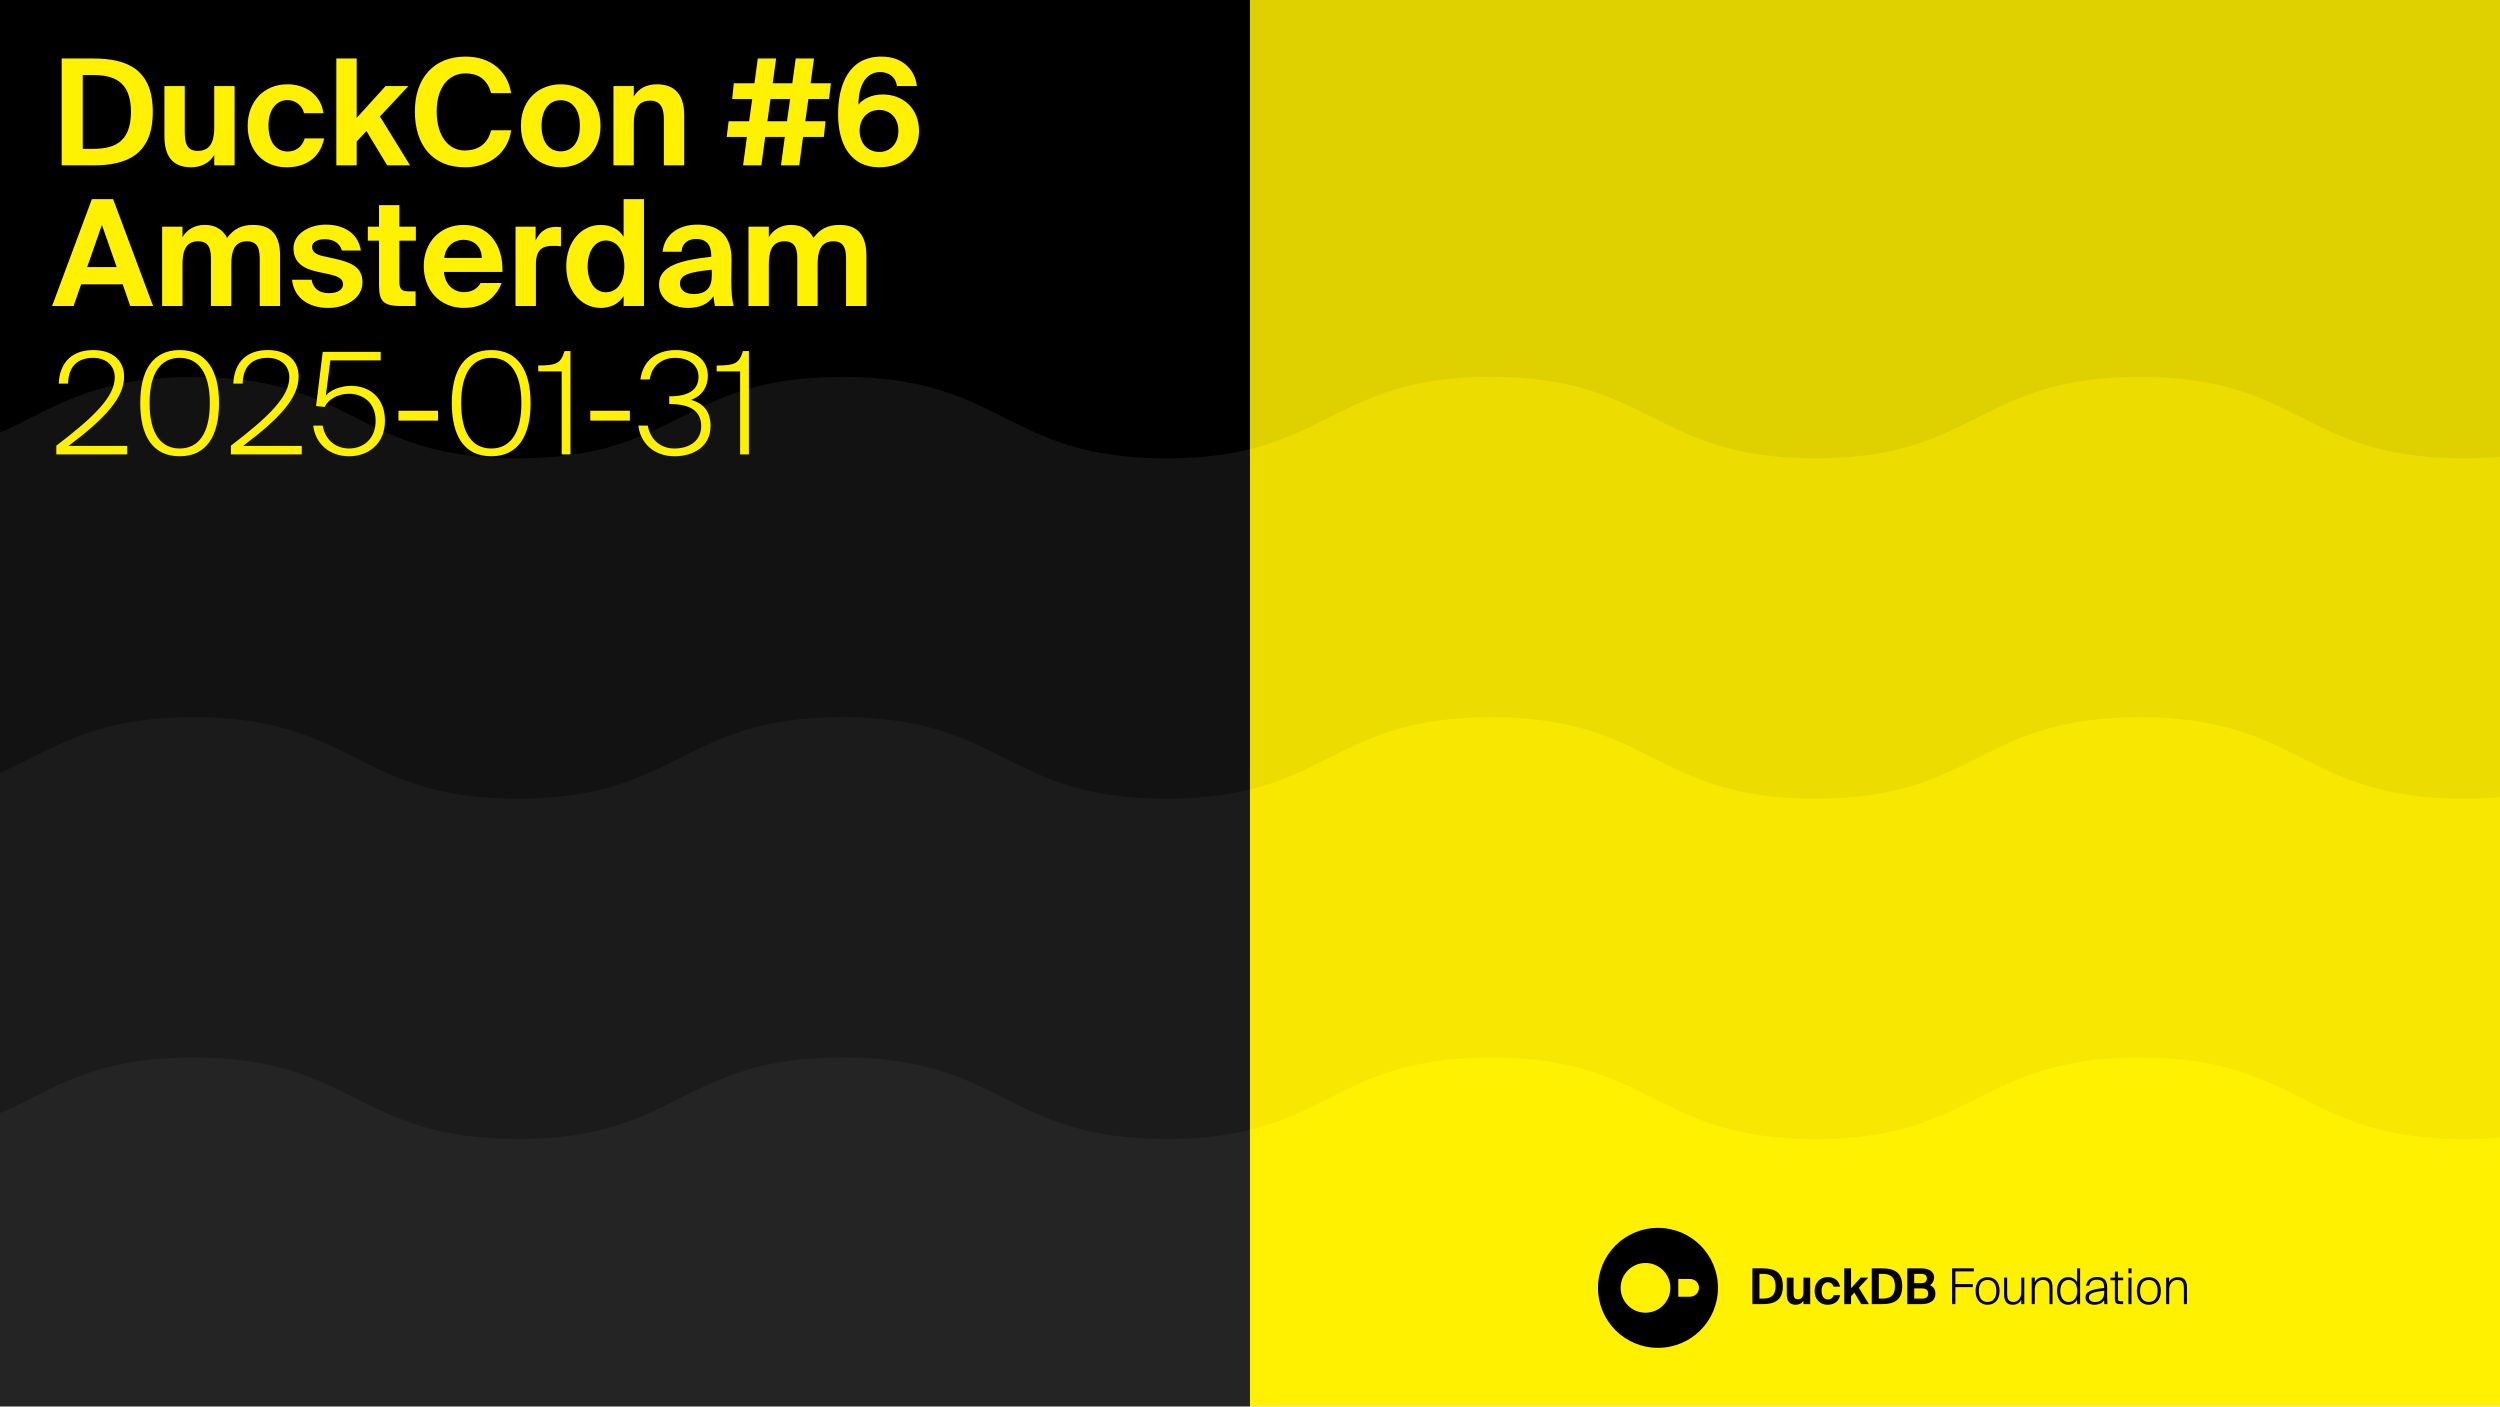
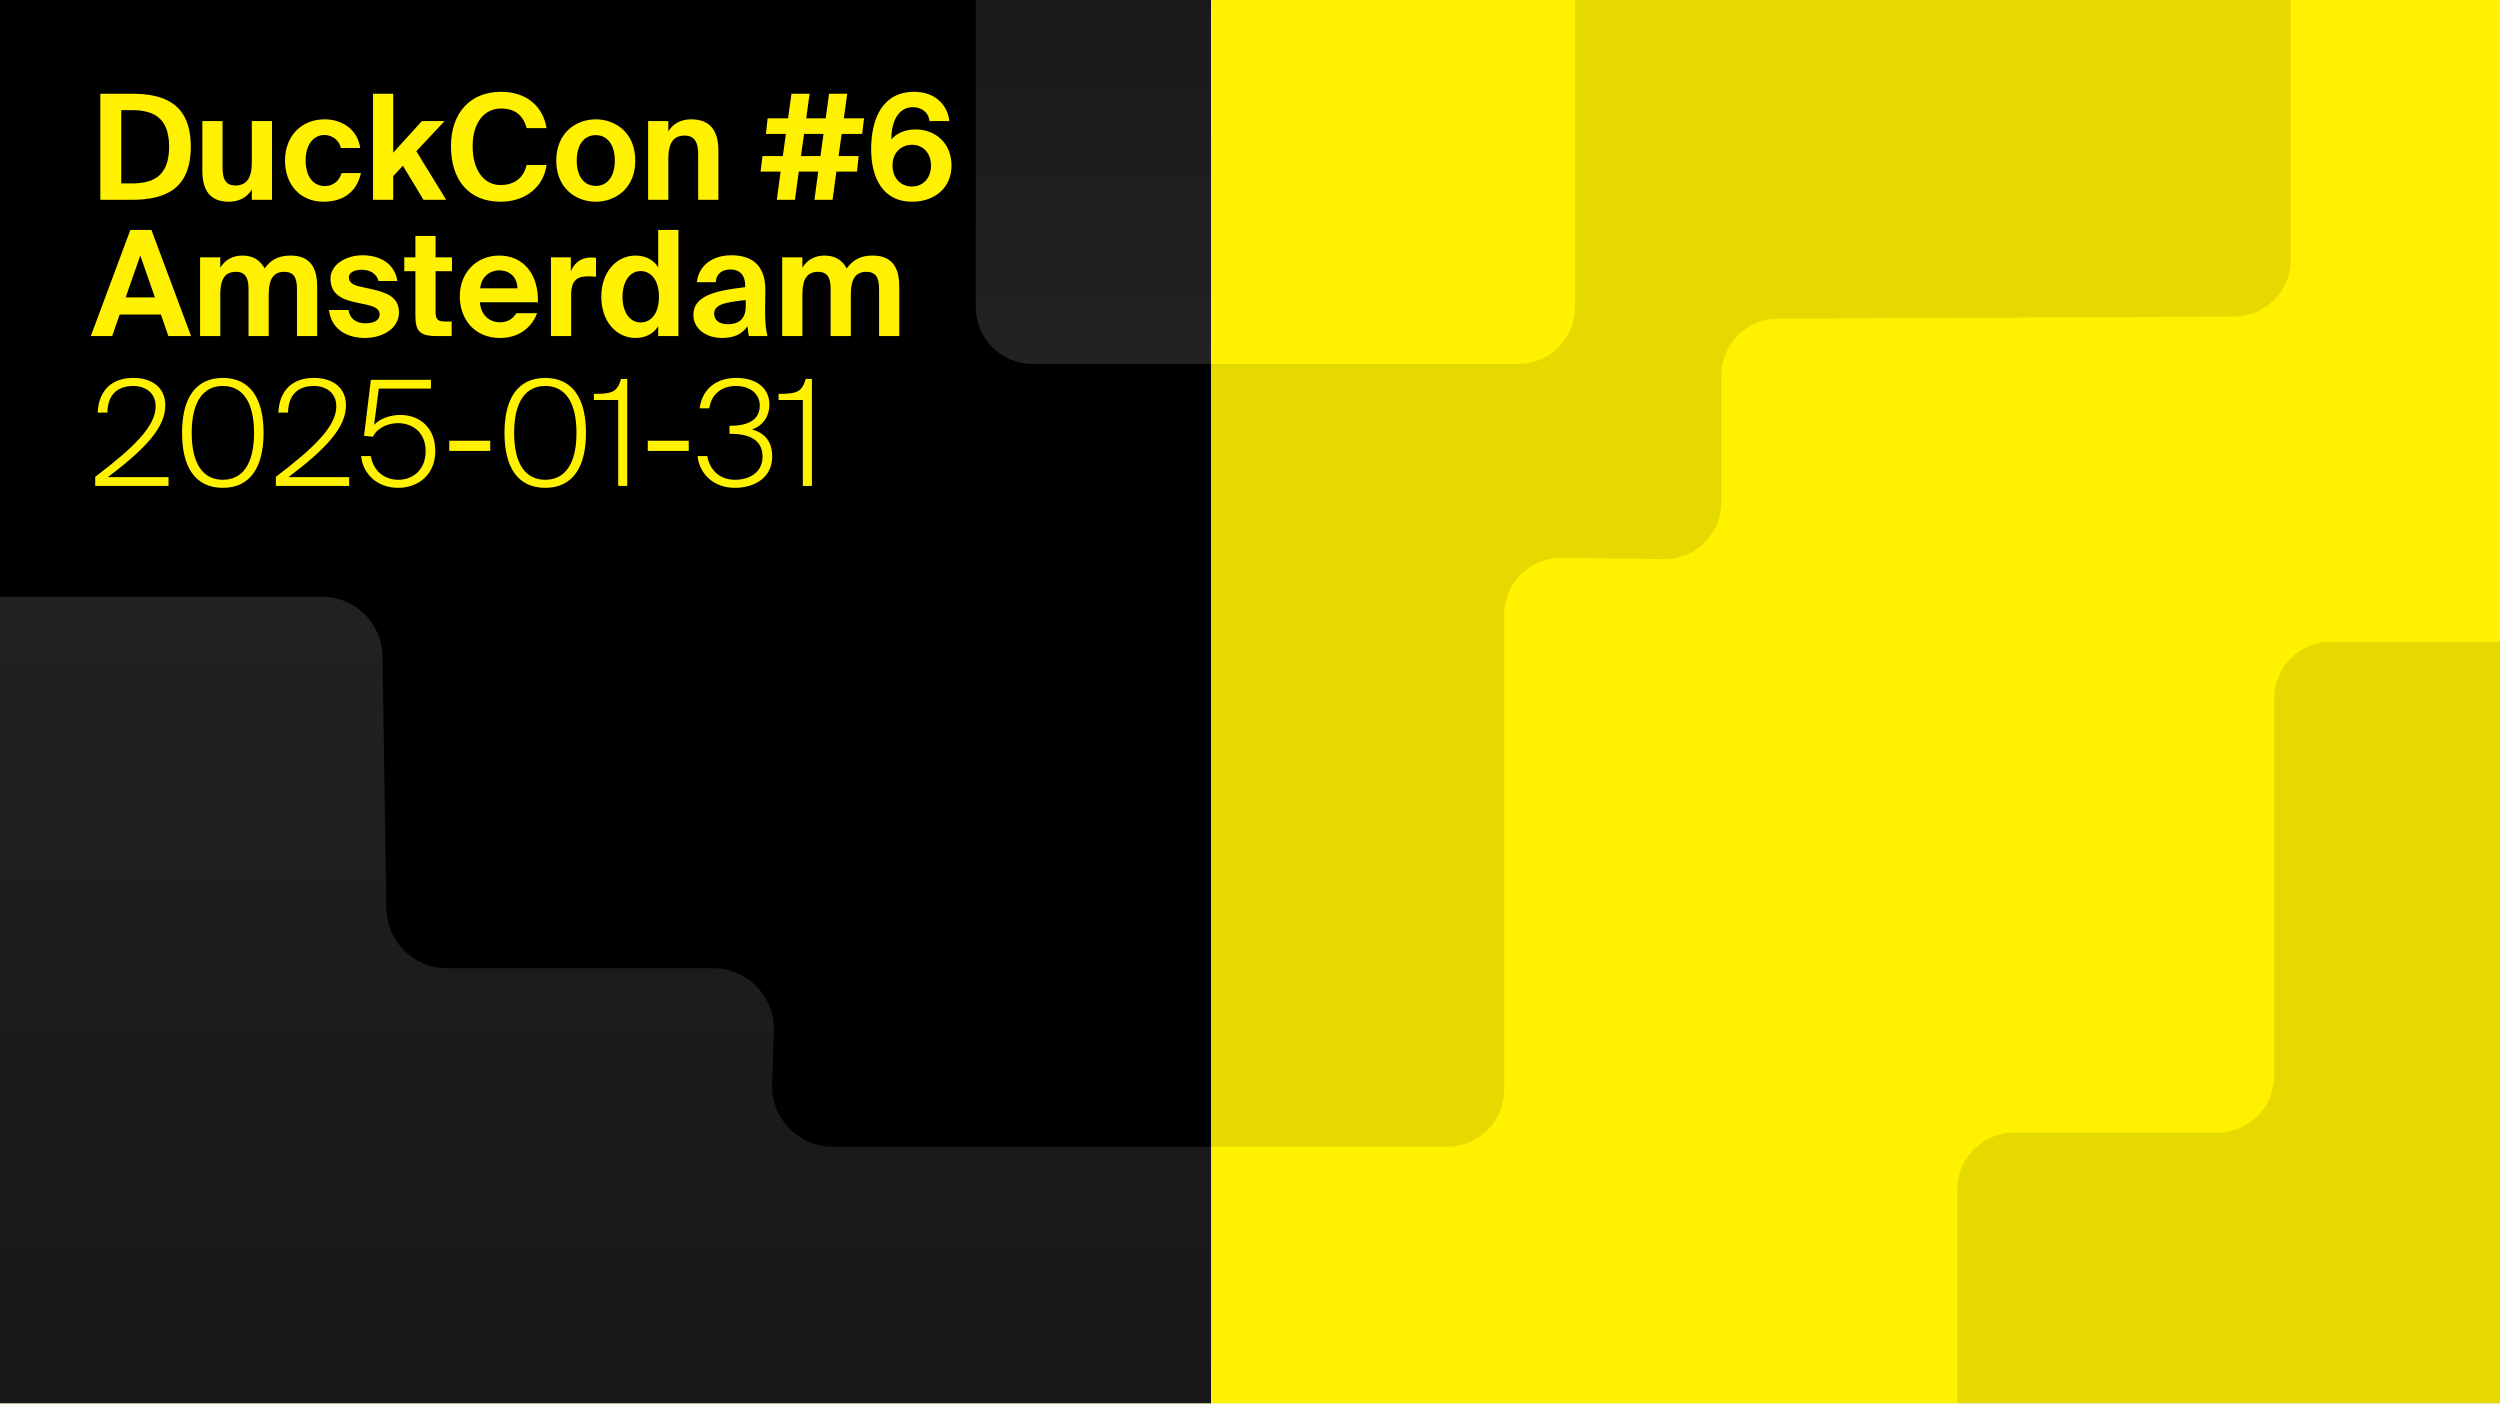
- <svg xmlns="http://www.w3.org/2000/svg" width="1920" height="1080" viewBox="0 0 1920 1080" fill="none">
-   <g clip-path="url(#clip0_3979_3)">
-     <rect width="1920" height="1080" fill="white" />
-     <g clip-path="url(#clip1_3979_3)">
-       <rect width="3240" height="1080" transform="translate(-2280)" fill="black" />
-       <path d="M-2342.64 289.44C-2218.09 289.44 -2218.09 352.031 -2093.53 352.031C-1968.98 352.031 -1968.98 289.44 -1844.39 289.44C-1719.79 289.44 -1719.83 352.031 -1595.28 352.031C-1470.73 352.031 -1470.73 289.44 -1346.17 289.44C-1221.62 289.44 -1221.62 352.031 -1097.07 352.031C-972.513 352.031 -972.513 289.44 -847.959 289.44C-723.406 289.44 -723.406 352.031 -598.852 352.031C-474.299 352.031 -474.299 289.44 -349.745 289.44C-225.192 289.44 -225.192 352.031 -100.599 352.031C23.993 352.031 23.954 289.44 148.508 289.44C273.061 289.44 273.061 352.031 397.634 352.031C522.207 352.031 522.188 289.44 646.741 289.44C771.295 289.44 771.294 352.031 895.887 352.031C1020.48 352.031 1020.46 289.44 1145.01 289.44C1269.57 289.44 1269.61 352.031 1394.16 352.031V813.24H-2342.64V289.44Z" fill="#121212" />
-       <path d="M-2342.64 550.8C-2218.09 550.8 -2218.09 613.391 -2093.53 613.391C-1968.98 613.391 -1968.98 550.8 -1844.39 550.8C-1719.79 550.8 -1719.83 613.391 -1595.28 613.391C-1470.73 613.391 -1470.73 550.8 -1346.17 550.8C-1221.62 550.8 -1221.62 613.391 -1097.07 613.391C-972.513 613.391 -972.513 550.8 -847.959 550.8C-723.406 550.8 -723.406 613.391 -598.852 613.391C-474.299 613.391 -474.299 550.8 -349.745 550.8C-225.192 550.8 -225.192 613.391 -100.599 613.391C23.993 613.391 23.954 550.8 148.508 550.8C273.061 550.8 273.061 613.391 397.634 613.391C522.207 613.391 522.188 550.8 646.741 550.8C771.295 550.8 771.294 613.391 895.887 613.391C1020.48 613.391 1020.46 550.8 1145.01 550.8C1269.57 550.8 1269.61 613.391 1394.16 613.391V1074.6H-2342.64V550.8Z" fill="#1B1B1B" />
-       <path d="M-2342.64 812.16C-2218.09 812.16 -2218.09 874.751 -2093.53 874.751C-1968.98 874.751 -1968.98 812.16 -1844.39 812.16C-1719.79 812.16 -1719.83 874.751 -1595.28 874.751C-1470.73 874.751 -1470.73 812.16 -1346.17 812.16C-1221.62 812.16 -1221.62 874.751 -1097.07 874.751C-972.513 874.751 -972.513 812.16 -847.959 812.16C-723.406 812.16 -723.406 874.751 -598.852 874.751C-474.299 874.751 -474.299 812.16 -349.745 812.16C-225.192 812.16 -225.192 874.751 -100.599 874.751C23.993 874.751 23.954 812.16 148.508 812.16C273.061 812.16 273.061 874.751 397.634 874.751C522.207 874.751 522.188 812.16 646.741 812.16C771.295 812.16 771.294 874.751 895.887 874.751C1020.48 874.751 1020.46 812.16 1145.01 812.16C1269.57 812.16 1269.61 874.751 1394.16 874.751V1335.96H-2342.64V812.16Z" fill="#242424" />
+ <svg xmlns="http://www.w3.org/2000/svg" width="367" height="206" viewBox="0 0 367 206" fill="none">
+   <g clip-path="url(#clip0_4032_8299)">
+     <rect width="367" height="206" fill="#FFF100" />
+     <g clip-path="url(#clip1_4032_8299)">
+       <rect width="177.778" height="200" fill="black" />
+       <path d="M177.87 53.426L151.574 53.426C146.972 53.426 143.241 49.695 143.241 45.093L143.241 -11.852C143.241 -16.454 146.972 -20.185 151.574 -20.185L169.537 -20.185C174.139 -20.185 177.87 -16.454 177.87 -11.852L177.87 53.426Z" fill="url(#paint0_linear_4032_8299)" />
    </g>
-     <path d="M100.569 85.903C100.569 61.336 85.965 57.6 71.021 57.6H63.548V114.32H71.021C85.965 114.32 100.569 110.697 100.569 85.903ZM47.359 44.92H71.7C97.739 44.92 117.325 53.298 117.325 85.903C117.325 118.509 97.739 127 71.7 127H47.359V44.92ZM164.539 127V118.962C161.029 125.189 154.35 128.472 146.764 128.472C132.16 128.472 126.273 119.528 126.273 104.584V66.091H141.896V101.187C141.896 109.339 143.141 115.905 151.859 115.905C162.275 115.905 164.539 107.414 164.539 97.791V66.091H180.162V127H164.539ZM220.781 64.732C233.574 64.732 246.254 71.865 248.405 86.922H233.461C232.215 81.035 226.781 76.846 220.781 76.846C212.629 76.846 206.176 83.752 206.176 96.432C206.176 109.225 212.29 116.358 220.894 116.358C226.328 116.358 231.876 113.528 234.027 106.282H248.971C245.348 122.924 232.781 128.472 220.101 128.472C201.874 128.472 190.213 115.113 190.213 96.659C190.213 78.092 202.553 64.732 220.781 64.732ZM258.3 44.92H273.924V90.545L296.114 66.091H313.662L291.812 89.413L314.907 127H297.359L281.396 100.621L273.924 108.659V127H258.3V44.92ZM377.14 100.055H392.537C390.386 116.698 376.574 128.472 356.988 128.472C332.533 128.472 318.608 111.829 318.608 85.564C318.608 59.638 333.552 43.448 357.441 43.448C376.687 43.448 389.82 54.43 392.537 71.525H377.14C374.083 60.09 366.384 56.355 357.327 56.355C344.987 56.355 335.364 66.544 335.364 85.564C335.364 105.15 344.987 115.565 356.761 115.565C366.498 115.565 374.423 111.263 377.14 100.055ZM430.622 76.959C422.018 76.959 415.904 83.865 415.904 96.659C415.904 109.452 422.018 116.245 430.622 116.245C439.226 116.245 445.34 109.452 445.34 96.659C445.34 83.865 439.226 76.959 430.622 76.959ZM430.622 128.472C415.225 128.472 400.054 117.943 400.054 96.659C400.054 75.261 415.225 64.732 430.622 64.732C446.019 64.732 461.19 75.261 461.19 96.659C461.19 117.943 446.019 128.472 430.622 128.472ZM486.753 66.091V74.129C490.263 67.902 496.829 64.732 504.414 64.732C519.019 64.732 525.472 73.563 525.472 88.621V127H509.849V92.017C509.849 84.205 508.15 77.299 499.32 77.299C489.017 77.299 486.753 85.677 486.753 95.3V127H471.129V66.091H486.753ZM563.545 63.94H579.395L581.999 44.92H596.037L593.433 63.94H608.491L611.095 44.92H625.133L622.529 63.94H638.153L636.681 76.054H620.831L618.454 93.149H633.964L632.719 105.15H616.755L613.812 127H599.773L602.717 105.15H587.659L584.716 127H570.677L573.621 105.15H558.111L559.582 93.149H575.319L577.697 76.054H562.299L563.545 63.94ZM591.735 76.054L589.358 93.149H604.415L606.793 76.054H591.735ZM660.185 100.395C660.185 110.244 666.639 116.698 675.243 116.698C683.734 116.698 689.961 110.358 689.961 100.395C689.961 90.772 683.734 84.431 675.243 84.431C666.639 84.431 660.185 90.772 660.185 100.395ZM675.922 55.336C665.506 55.336 659.28 64.959 659.28 80.356C662.789 75.941 669.356 72.544 677.96 72.544C693.131 72.544 705.811 82.847 705.811 100.621C705.811 117.49 693.017 128.472 675.243 128.472C653.279 128.472 643.656 110.81 643.656 87.828C643.656 64.279 652.374 43.448 676.941 43.448C694.829 43.448 703.207 55.562 704.112 66.091H688.829C688.036 59.298 682.715 55.336 675.922 55.336ZM40 235L70.568 152.92H86.871L117.552 235H100.003L94.23 218.358H62.303L56.529 235H40ZM78.266 172.732L66.945 205.112H89.588L78.266 172.732ZM199.47 235V199.564C199.47 192.884 198.904 185.299 189.733 185.299C179.318 185.299 177.62 194.017 177.62 203.3V235H161.996V199.564C161.996 192.884 161.43 185.299 152.26 185.299C141.844 185.299 140.146 194.017 140.146 203.3V235H124.522V174.091H140.146V182.129C143.655 176.129 149.769 172.732 157.128 172.732C167.43 172.732 172.072 178.28 174.45 182.695C179.318 175.902 185.318 172.732 194.488 172.732C209.772 172.732 215.093 182.242 215.093 196.62V235H199.47ZM277.136 192.432H262.532C261.286 187.337 256.758 183.714 249.512 183.714C243.738 183.714 239.663 185.865 239.663 189.601C239.663 192.884 242.04 195.375 247.814 196.62L255.965 198.432C268.079 201.149 278.382 204.206 278.382 216.773C278.382 229 265.815 236.472 252.003 236.472C237.059 236.472 225.737 228.773 224.265 214.848H239.323C240.229 220.735 244.304 225.15 252.456 225.15C259.249 225.15 263.438 222.66 263.438 218.244C263.438 213.716 258.796 212.018 253.475 210.772L244.418 208.848C232.983 206.47 225.398 201.715 225.398 190.62C225.398 179.752 237.172 172.506 250.305 172.506C262.985 172.506 274.985 178.393 277.136 192.432ZM291.077 174.091V157.562H306.7V174.091H319.38V184.846H306.7V216.32C306.7 222.546 308.851 223.792 314.399 223.792H319.154V235H307.719C293.681 235 291.077 230.698 291.077 218.584V184.846H282.473V174.091H291.077ZM385.885 208.848H340.939C341.844 219.263 348.864 224.358 356.336 224.358C361.204 224.358 365.959 222.66 369.129 217.339H385.205C381.922 226.396 373.091 236.472 356.449 236.472C336.863 236.472 325.428 221.867 325.428 204.319C325.428 186.205 337.995 172.732 355.996 172.732C374.79 172.732 386.451 187.337 385.885 208.848ZM355.883 184.167C349.996 184.167 342.41 187.79 341.165 198.092H370.035C369.695 187.79 362.449 184.167 355.883 184.167ZM430.818 174.431V189.148C428.554 188.809 426.629 188.809 424.365 188.809C416.666 188.809 411.572 191.639 411.572 203.074V235H395.948V174.091H411.345V184.733C414.855 177.148 420.289 174.204 427.422 174.204C428.441 174.204 429.799 174.317 430.818 174.431ZM494.547 235H478.924V227.301C474.961 234.094 467.715 236.472 461.375 236.472C446.884 236.472 434.883 224.018 434.883 204.545C434.883 185.412 446.658 172.732 461.375 172.732C469.074 172.732 475.64 176.129 478.924 181.903V152.92H494.547V235ZM465.225 224.471C473.829 224.471 479.49 217.112 479.49 204.545C479.49 192.318 473.829 184.733 465.225 184.733C457.073 184.733 451.299 192.771 451.299 204.659C451.299 216.546 457.073 224.471 465.225 224.471ZM546.649 211.678V207.149C529.101 208.961 522.195 210.999 522.195 217.791C522.195 222.207 525.592 225.83 532.724 225.83C542.574 225.83 546.649 220.622 546.649 211.678ZM548.008 227.415C543.593 233.755 537.253 236.472 528.082 236.472C516.421 236.472 506.119 229.679 506.119 218.584C506.119 204.206 522.195 199.904 546.197 197.187V196.168C546.197 186.771 541.102 183.488 534.762 183.488C528.762 183.488 523.78 186.544 523.441 193.337H508.836C510.081 181.337 519.818 172.506 535.554 172.506C549.933 172.506 561.82 178.846 561.82 199.338C561.82 201.149 561.594 209.414 561.594 214.848C561.594 224.471 562.16 229.905 563.405 235H549.027C548.574 233.075 548.348 230.471 548.008 227.415ZM649.783 235V199.564C649.783 192.884 649.217 185.299 640.047 185.299C629.631 185.299 627.933 194.017 627.933 203.3V235H612.309V199.564C612.309 192.884 611.743 185.299 602.573 185.299C592.157 185.299 590.459 194.017 590.459 203.3V235H574.835V174.091H590.459V182.129C593.968 176.129 600.082 172.732 607.441 172.732C617.743 172.732 622.385 178.28 624.763 182.695C629.631 175.902 635.631 172.732 644.801 172.732C660.085 172.732 665.406 182.242 665.406 196.62V235H649.783ZM71.497 268.844C85.943 268.844 95.283 276.447 95.283 289.155C95.283 305.121 81.598 320.652 52.599 342.483H97.673V349H43.258V342.266C72.258 320.218 88.115 304.578 88.115 289.915C88.115 279.814 80.404 274.818 71.497 274.818C61.614 274.818 52.599 279.488 52.273 294.585H45.105C45.865 277.751 55.857 268.844 71.497 268.844ZM138.004 350.412C117.151 350.412 107.702 334.663 107.702 309.574C107.702 284.702 117.151 268.844 138.004 268.844C158.641 268.844 168.198 284.702 168.198 309.574C168.198 334.663 158.641 350.412 138.004 350.412ZM138.004 344.438C152.124 344.438 161.139 333.36 161.139 309.574C161.139 286.005 152.124 274.818 138.004 274.818C123.776 274.818 114.87 286.005 114.87 309.574C114.87 333.36 123.776 344.438 138.004 344.438ZM205.565 268.844C220.01 268.844 229.351 276.447 229.351 289.155C229.351 305.121 215.666 320.652 186.667 342.483H231.741V349H177.326V342.266C206.325 320.218 222.183 304.578 222.183 289.915C222.183 279.814 214.471 274.818 205.565 274.818C195.681 274.818 186.667 279.488 186.341 294.585H179.172C179.933 277.751 189.925 268.844 205.565 268.844ZM268.162 344.438C279.132 344.438 288.472 336.944 288.472 323.259C288.472 308.488 277.937 302.406 267.945 302.406C259.039 302.406 251.653 307.184 249.372 312.506L242.747 311.855L247.852 270.256H292.382V276.773H253.717L250.241 303.709C254.042 299.364 261.863 296.323 269.574 296.323C284.128 296.323 295.641 305.773 295.641 323.15C295.641 341.071 282.499 350.412 268.162 350.412C252.522 350.412 241.987 340.202 240.575 326.843H247.743C250.024 339.008 258.821 344.438 268.162 344.438ZM336.429 323.042H306.017V315.439H336.429V323.042ZM377.29 350.412C356.436 350.412 346.987 334.663 346.987 309.574C346.987 284.702 356.436 268.844 377.29 268.844C397.926 268.844 407.484 284.702 407.484 309.574C407.484 334.663 397.926 350.412 377.29 350.412ZM377.29 344.438C391.409 344.438 400.424 333.36 400.424 309.574C400.424 286.005 391.409 274.818 377.29 274.818C363.062 274.818 354.155 286.005 354.155 309.574C354.155 333.36 363.062 344.438 377.29 344.438ZM438.117 349H431.383V285.245H413.353V280.683C427.147 280.683 430.622 279.271 433.555 269.605H438.117V349ZM483.755 323.042H453.343V315.439H483.755V323.042ZM517.882 344.438C529.829 344.438 538.518 338.247 538.518 327.278C538.518 315.222 529.395 310.334 514.623 310.334H513.972V304.361H514.623C529.395 304.361 536.454 298.93 536.454 289.372C536.454 281.226 530.046 274.818 518.425 274.818C510.17 274.818 500.721 279.271 498.983 291.436H491.815C493.553 277.968 503.219 268.844 518.968 268.844C534.065 268.844 543.623 276.447 543.623 288.72C543.623 296.541 539.495 304.035 530.698 307.076C539.061 309.357 545.686 315.005 545.686 327.169C545.686 342.809 532.653 350.412 517.99 350.412C502.242 350.412 491.706 340.202 490.294 326.843H497.463C499.744 339.008 508.541 344.438 517.882 344.438ZM575.154 349H568.42V285.245H550.391V280.683C564.184 280.683 567.66 279.271 570.592 269.605H575.154V349Z" fill="#FFF100" />
-     <g clip-path="url(#clip2_3979_3)">
-       <rect width="3240" height="1080" transform="translate(960)" fill="#DFD100" />
-       <path d="M646.8 289.44C771.353 289.44 771.353 352.031 895.907 352.031C1020.46 352.031 1020.46 289.44 1145.05 289.44C1269.65 289.44 1269.61 352.031 1394.16 352.031C1518.71 352.031 1518.71 289.44 1643.27 289.44C1767.82 289.44 1767.82 352.031 1892.37 352.031C2016.93 352.031 2016.93 289.44 2141.48 289.44C2266.03 289.44 2266.03 352.031 2390.59 352.031C2515.14 352.031 2515.14 289.44 2639.69 289.44C2764.25 289.44 2764.25 352.031 2888.84 352.031C3013.43 352.031 3013.39 289.44 3137.95 289.44C3262.5 289.44 3262.5 352.031 3387.07 352.031C3511.65 352.031 3511.63 289.44 3636.18 289.44C3760.73 289.44 3760.73 352.031 3885.33 352.031C4009.92 352.031 4009.9 289.44 4134.45 289.44C4259.01 289.44 4259.05 352.031 4383.6 352.031V813.24H646.8V289.44Z" fill="#ECDC00" />
-       <path d="M646.8 550.8C771.353 550.8 771.353 613.391 895.907 613.391C1020.46 613.391 1020.46 550.8 1145.05 550.8C1269.65 550.8 1269.61 613.391 1394.16 613.391C1518.71 613.391 1518.71 550.8 1643.27 550.8C1767.82 550.8 1767.82 613.391 1892.37 613.391C2016.93 613.391 2016.93 550.8 2141.48 550.8C2266.03 550.8 2266.03 613.391 2390.59 613.391C2515.14 613.391 2515.14 550.8 2639.69 550.8C2764.25 550.8 2764.25 613.391 2888.84 613.391C3013.43 613.391 3013.39 550.8 3137.95 550.8C3262.5 550.8 3262.5 613.391 3387.07 613.391C3511.65 613.391 3511.63 550.8 3636.18 550.8C3760.73 550.8 3760.73 613.391 3885.33 613.391C4009.92 613.391 4009.9 550.8 4134.45 550.8C4259.01 550.8 4259.05 613.391 4383.6 613.391V1074.6H646.8V550.8Z" fill="#F8E700" />
-       <path d="M646.8 812.16C771.353 812.16 771.353 874.751 895.907 874.751C1020.46 874.751 1020.46 812.16 1145.05 812.16C1269.65 812.16 1269.61 874.751 1394.16 874.751C1518.71 874.751 1518.71 812.16 1643.27 812.16C1767.82 812.16 1767.82 874.751 1892.37 874.751C2016.93 874.751 2016.93 812.16 2141.48 812.16C2266.03 812.16 2266.03 874.751 2390.59 874.751C2515.14 874.751 2515.14 812.16 2639.69 812.16C2764.25 812.16 2764.25 874.751 2888.84 874.751C3013.43 874.751 3013.39 812.16 3137.95 812.16C3262.5 812.16 3262.5 874.751 3387.07 874.751C3511.65 874.751 3511.63 812.16 3636.18 812.16C3760.73 812.16 3760.73 874.751 3885.33 874.751C4009.92 874.751 4009.9 812.16 4134.45 812.16C4259.01 812.16 4259.05 874.751 4383.6 874.751V1335.96H646.8V812.16Z" fill="#FFF100" />
-       <path d="M1273.32 1035.14C1247.83 1035.14 1227.25 1014.56 1227.25 989.07C1227.25 963.583 1247.83 943 1273.32 943C1298.81 943 1319.39 963.583 1319.39 989.07C1319.39 1014.56 1298.81 1035.14 1273.32 1035.14Z" fill="black" />
-       <path d="M1297.96 982.235H1288.92V995.874H1297.96C1301.7 995.874 1304.82 992.761 1304.82 989.014C1304.82 985.239 1301.7 982.235 1297.96 982.235Z" fill="#FFF100" />
-       <path d="M1244.64 989.069C1244.64 999.595 1253.21 1008.16 1263.73 1008.16C1274.26 1008.16 1282.83 999.595 1282.83 989.069C1282.83 978.544 1274.26 969.975 1263.73 969.975C1253.21 969.975 1244.64 978.544 1244.64 989.069Z" fill="#FFF100" />
-       <path d="M1363.63 987.81C1363.63 979.593 1358.74 978.343 1353.75 978.343H1351.25V997.314H1353.75C1358.74 997.314 1363.63 996.102 1363.63 987.81ZM1345.83 974.102H1353.97C1362.68 974.102 1369.23 976.904 1369.23 987.81C1369.23 998.715 1362.68 1001.55 1353.97 1001.55H1345.83V974.102ZM1385.02 1001.55V998.866C1383.85 1000.95 1381.62 1002.05 1379.08 1002.05C1374.19 1002.05 1372.23 999.056 1372.23 994.057V981.183H1377.45V992.921C1377.45 995.648 1377.87 997.844 1380.78 997.844C1384.27 997.844 1385.02 995.004 1385.02 991.785V981.183H1390.25V1001.55H1385.02ZM1403.83 980.729C1408.11 980.729 1412.35 983.114 1413.07 988.15H1408.08C1407.66 986.181 1405.84 984.78 1403.83 984.78C1401.11 984.78 1398.95 987.09 1398.95 991.331C1398.95 995.61 1400.99 997.995 1403.87 997.995C1405.69 997.995 1407.55 997.049 1408.26 994.625H1413.26C1412.05 1000.19 1407.85 1002.05 1403.61 1002.05C1397.51 1002.05 1393.61 997.579 1393.61 991.407C1393.61 985.197 1397.74 980.729 1403.83 980.729ZM1416.38 974.102H1421.61V989.362L1429.03 981.183H1434.9L1427.59 988.983L1435.32 1001.55H1429.45L1424.11 992.732L1421.61 995.42V1001.55H1416.38V974.102ZM1455.3 987.81C1455.3 979.593 1450.41 978.343 1445.41 978.343H1442.92V997.314H1445.41C1450.41 997.314 1455.3 996.102 1455.3 987.81ZM1437.5 974.102H1445.64C1454.35 974.102 1460.9 976.904 1460.9 987.81C1460.9 998.715 1454.35 1001.55 1445.64 1001.55H1437.5V974.102ZM1464.72 1001.55V974.102H1475.39C1480.2 974.102 1485.39 975.617 1485.39 981.259C1485.39 983.834 1483.69 986.143 1482.29 987.052C1484.41 988.075 1486.38 989.665 1486.38 993.451C1486.38 999.358 1481.49 1001.55 1475.85 1001.55H1464.72ZM1470.13 989.513V997.314H1476.11C1479.29 997.314 1480.85 995.988 1480.85 993.451C1480.85 990.877 1479.26 989.513 1475.89 989.513H1470.13ZM1470.13 978.343V985.424H1475.74C1478.31 985.424 1479.82 984.212 1479.82 981.789C1479.82 979.631 1478.27 978.343 1475.74 978.343H1470.13ZM1499.2 1001.55V974.102H1515.97V976.45H1501.74V986.143H1515.1V988.529H1501.74V1001.55H1499.2ZM1519.73 991.445C1519.73 997.314 1522.5 999.889 1526.43 999.889C1530.34 999.889 1533.17 997.314 1533.17 991.445C1533.17 985.575 1530.34 983.001 1526.43 983.001C1522.5 983.001 1519.73 985.575 1519.73 991.445ZM1517.23 991.445C1517.23 984.023 1521.59 980.842 1526.43 980.842C1531.32 980.842 1535.67 984.023 1535.67 991.445C1535.67 998.866 1531.32 1002.05 1526.43 1002.05C1521.59 1002.05 1517.23 998.866 1517.23 991.445ZM1552.32 1001.55V998.26C1551.3 1000.19 1549.3 1002.05 1545.77 1002.05C1541.12 1002.05 1539.15 999.169 1539.15 994.171V981.183H1541.5V993.527C1541.5 997.352 1542.4 999.926 1546.38 999.926C1549.6 999.926 1552.32 996.973 1552.32 992.656V981.183H1554.67V1001.55H1552.32ZM1562.7 981.183V984.629C1563.72 982.698 1565.65 980.842 1569.48 980.842C1574.28 980.842 1576.33 983.72 1576.33 988.718V1001.55H1573.98V989.362C1573.98 985.538 1572.96 982.963 1568.87 982.963C1565.35 982.963 1562.7 985.916 1562.7 990.233V1001.55H1560.35V981.183H1562.7ZM1595.33 991.445C1595.33 985.386 1591.84 982.963 1588.77 982.963C1584.99 982.963 1582.3 986.03 1582.3 991.445C1582.3 996.859 1584.99 999.926 1588.77 999.926C1591.84 999.926 1595.33 997.503 1595.33 991.445ZM1579.76 991.445C1579.76 984.667 1583.59 980.842 1588.28 980.842C1591.31 980.842 1593.7 982.243 1595.17 984.705V974.102H1597.52V1001.55H1595.17V998.223C1593.7 1000.65 1591.31 1002.05 1588.28 1002.05C1583.59 1002.05 1579.76 998.223 1579.76 991.445ZM1604.23 996.443C1604.23 998.601 1606.16 999.964 1608.89 999.964C1612.67 999.964 1616.08 997.995 1616.08 992.24V991.255C1607.83 992.164 1604.23 993.3 1604.23 996.443ZM1616.12 1001.55L1616.01 998.45C1614.68 1000.61 1612.14 1002.05 1608.36 1002.05C1604.53 1002.05 1601.62 999.851 1601.62 996.481C1601.62 991.823 1606.16 990.195 1615.97 989.173V988.453C1615.97 983.796 1613.2 982.811 1610.29 982.811C1606.8 982.811 1604.76 984.705 1604.57 987.393H1602.11C1602.68 983.341 1605.86 980.729 1610.44 980.729C1615.17 980.729 1618.32 982.698 1618.32 988.756C1618.32 991.596 1618.28 993.414 1618.28 995.042C1618.28 997.352 1618.39 999.321 1618.51 1001.55H1616.12ZM1624.2 981.183V976.601H1626.58V981.183H1630.6V983.228H1626.58V996.254C1626.58 998.866 1626.66 999.434 1629.38 999.434H1630.6V1001.55H1628.66C1625.03 1001.55 1624.2 1000.76 1624.2 996.708V983.228H1620.83V981.183H1624.2ZM1634.64 981.183H1636.99V1001.55H1634.64V981.183ZM1634.64 974.102H1636.99V977.851H1634.64V974.102ZM1643.57 991.445C1643.57 997.314 1646.34 999.889 1650.27 999.889C1654.17 999.889 1657.01 997.314 1657.01 991.445C1657.01 985.575 1654.17 983.001 1650.27 983.001C1646.34 983.001 1643.57 985.575 1643.57 991.445ZM1641.07 991.445C1641.07 984.023 1645.43 980.842 1650.27 980.842C1655.16 980.842 1659.51 984.023 1659.51 991.445C1659.51 998.866 1655.16 1002.05 1650.27 1002.05C1645.43 1002.05 1641.07 998.866 1641.07 991.445ZM1665.94 981.183V984.629C1666.96 982.698 1668.89 980.842 1672.72 980.842C1677.53 980.842 1679.57 983.72 1679.57 988.718V1001.55H1677.22V989.362C1677.22 985.538 1676.2 982.963 1672.11 982.963C1668.59 982.963 1665.94 985.916 1665.94 990.233V1001.55H1663.59V981.183H1665.94Z" fill="black" />
-     </g>
+     <path d="M122.232 168.333H177.778V210.926H-1.111C-6.02 210.926 -10 206.946 -10 202.037V96.481C-10 91.572 -6.02 87.593 -1.111 87.593H47.264C52.121 87.593 56.078 91.49 56.152 96.346L56.718 133.377C56.792 138.232 60.75 142.13 65.606 142.13H104.713C109.733 142.13 113.757 146.284 113.597 151.301L113.347 159.162C113.188 164.179 117.212 168.333 122.232 168.333Z" fill="url(#paint1_linear_4032_8299)" />
+     <path d="M336.296 38.133L336.296 -23.704L177.778 -23.704L177.778 168.333L212.481 168.333C217.083 168.333 220.814 164.602 220.814 160L220.814 90.226C220.814 85.582 224.61 81.834 229.254 81.893L244.24 82.085C248.883 82.144 252.68 78.396 252.68 73.752L252.68 55.126C252.68 50.54 256.386 46.815 260.972 46.793L328.004 46.466C332.59 46.444 336.296 42.719 336.296 38.133Z" fill="black" fill-opacity="0.1" />
+     <path d="M342.18 94.213L369.972 94.213L369.972 206.482L287.333 206.482L287.333 174.597C287.333 169.995 291.064 166.264 295.667 166.264L325.513 166.264C330.116 166.264 333.847 162.533 333.847 157.93L333.847 102.547C333.847 97.944 337.578 94.213 342.18 94.213Z" fill="black" fill-opacity="0.1" />
+     <path d="M231.204 45.093C231.204 49.695 227.473 53.426 222.87 53.426L177.778 53.426L177.778 -11.852C177.778 -16.454 181.509 -20.185 186.111 -20.185L222.87 -20.185C227.473 -20.185 231.204 -16.454 231.204 -11.852L231.204 45.093Z" fill="#FFF100" />
+     <path d="M24.827 21.535C24.827 16.873 22.056 16.164 19.22 16.164H17.802V26.927H19.22C22.056 26.927 24.827 26.24 24.827 21.535ZM14.73 13.758H19.349C24.29 13.758 28.007 15.347 28.007 21.535C28.007 27.722 24.29 29.333 19.349 29.333H14.73V13.758ZM36.966 29.333V27.808C36.3 28.99 35.033 29.613 33.593 29.613C30.822 29.613 29.705 27.915 29.705 25.079V17.775H32.669V24.435C32.669 25.982 32.906 27.228 34.56 27.228C36.537 27.228 36.966 25.617 36.966 23.791V17.775H39.931V29.333H36.966ZM47.639 17.517C50.067 17.517 52.473 18.871 52.881 21.728H50.045C49.809 20.611 48.778 19.816 47.639 19.816C46.092 19.816 44.867 21.127 44.867 23.533C44.867 25.96 46.028 27.314 47.66 27.314C48.692 27.314 49.744 26.777 50.153 25.402H52.988C52.301 28.56 49.916 29.613 47.51 29.613C44.051 29.613 41.838 27.078 41.838 23.576C41.838 20.052 44.18 17.517 47.639 17.517ZM54.759 13.758H57.724V22.416L61.934 17.775H65.264L61.118 22.201L65.501 29.333H62.171L59.142 24.328L57.724 25.853V29.333H54.759V13.758ZM77.31 24.22H80.232C79.824 27.378 77.203 29.613 73.486 29.613C68.846 29.613 66.203 26.454 66.203 21.47C66.203 16.55 69.039 13.478 73.572 13.478C77.224 13.478 79.716 15.562 80.232 18.806H77.31C76.73 16.636 75.269 15.927 73.55 15.927C71.209 15.927 69.383 17.861 69.383 21.47C69.383 25.187 71.209 27.163 73.443 27.163C75.291 27.163 76.795 26.347 77.31 24.22ZM87.459 19.837C85.826 19.837 84.666 21.148 84.666 23.576C84.666 26.003 85.826 27.292 87.459 27.292C89.092 27.292 90.252 26.003 90.252 23.576C90.252 21.148 89.092 19.837 87.459 19.837ZM87.459 29.613C84.537 29.613 81.659 27.615 81.659 23.576C81.659 19.515 84.537 17.517 87.459 17.517C90.381 17.517 93.26 19.515 93.26 23.576C93.26 27.615 90.381 29.613 87.459 29.613ZM98.111 17.775V19.3C98.777 18.119 100.023 17.517 101.462 17.517C104.234 17.517 105.458 19.193 105.458 22.05V29.333H102.493V22.695C102.493 21.212 102.171 19.902 100.495 19.902C98.54 19.902 98.111 21.492 98.111 23.318V29.333H95.146V17.775H98.111ZM112.683 17.367H115.691L116.185 13.758H118.849L118.355 17.367H121.212L121.706 13.758H124.37L123.876 17.367H126.841L126.562 19.666H123.554L123.103 22.91H126.046L125.81 25.187H122.78L122.222 29.333H119.558L120.116 25.187H117.259L116.701 29.333H114.037L114.595 25.187H111.652L111.931 22.91H114.917L115.369 19.666H112.447L112.683 17.367ZM118.033 19.666L117.581 22.91H120.439L120.89 19.666H118.033ZM131.022 24.285C131.022 26.154 132.246 27.378 133.879 27.378C135.491 27.378 136.672 26.175 136.672 24.285C136.672 22.459 135.491 21.255 133.879 21.255C132.246 21.255 131.022 22.459 131.022 24.285ZM134.008 15.734C132.032 15.734 130.85 17.56 130.85 20.482C131.516 19.644 132.762 19 134.395 19C137.274 19 139.68 20.955 139.68 24.328C139.68 27.529 137.252 29.613 133.879 29.613C129.711 29.613 127.885 26.261 127.885 21.9C127.885 17.431 129.539 13.478 134.201 13.478C137.596 13.478 139.186 15.777 139.358 17.775H136.457C136.307 16.486 135.297 15.734 134.008 15.734ZM13.333 49.333L19.134 33.758H22.228L28.05 49.333H24.72L23.624 46.175H17.566L16.47 49.333H13.333ZM20.595 37.517L18.447 43.662H22.743L20.595 37.517ZM43.595 49.333V42.609C43.595 41.341 43.487 39.902 41.747 39.902C39.771 39.902 39.449 41.556 39.449 43.318V49.333H36.484V42.609C36.484 41.341 36.376 39.902 34.636 39.902C32.66 39.902 32.337 41.556 32.337 43.318V49.333H29.373V37.775H32.337V39.3C33.003 38.162 34.163 37.517 35.56 37.517C37.515 37.517 38.396 38.57 38.847 39.408C39.771 38.119 40.909 37.517 42.65 37.517C45.55 37.517 46.56 39.322 46.56 42.05V49.333H43.595ZM58.333 41.255H55.562C55.325 40.289 54.466 39.601 53.091 39.601C51.995 39.601 51.222 40.009 51.222 40.718C51.222 41.341 51.673 41.814 52.769 42.05L54.316 42.394C56.614 42.91 58.569 43.49 58.569 45.874C58.569 48.195 56.185 49.613 53.564 49.613C50.728 49.613 48.58 48.152 48.3 45.509H51.158C51.33 46.626 52.103 47.464 53.65 47.464C54.939 47.464 55.734 46.992 55.734 46.154C55.734 45.294 54.853 44.972 53.843 44.736L52.124 44.37C49.955 43.919 48.515 43.017 48.515 40.912C48.515 38.849 50.749 37.474 53.242 37.474C55.648 37.474 57.925 38.591 58.333 41.255ZM60.979 37.775V34.638H63.943V37.775H66.35V39.816H63.943V45.788C63.943 46.97 64.352 47.206 65.404 47.206H66.307V49.333H64.137C61.473 49.333 60.979 48.517 60.979 46.218V39.816H59.346V37.775H60.979ZM78.97 44.37H70.441C70.612 46.347 71.944 47.314 73.362 47.314C74.286 47.314 75.189 46.992 75.79 45.982H78.841C78.218 47.7 76.542 49.613 73.384 49.613C69.667 49.613 67.497 46.841 67.497 43.511C67.497 40.074 69.882 37.517 73.298 37.517C76.864 37.517 79.077 40.289 78.97 44.37ZM73.276 39.687C72.159 39.687 70.72 40.374 70.484 42.33H75.962C75.897 40.374 74.522 39.687 73.276 39.687ZM87.496 37.839V40.632C87.067 40.568 86.701 40.568 86.272 40.568C84.811 40.568 83.844 41.105 83.844 43.275V49.333H80.879V37.775H83.801V39.794C84.467 38.355 85.498 37.797 86.852 37.797C87.045 37.797 87.303 37.818 87.496 37.839ZM99.59 49.333H96.625V47.872C95.873 49.161 94.498 49.613 93.295 49.613C90.545 49.613 88.268 47.249 88.268 43.554C88.268 39.923 90.502 37.517 93.295 37.517C94.756 37.517 96.002 38.162 96.625 39.257V33.758H99.59V49.333ZM94.025 47.335C95.658 47.335 96.732 45.939 96.732 43.554C96.732 41.234 95.658 39.794 94.025 39.794C92.479 39.794 91.383 41.32 91.383 43.576C91.383 45.831 92.479 47.335 94.025 47.335ZM109.477 44.908V44.048C106.147 44.392 104.836 44.779 104.836 46.068C104.836 46.906 105.481 47.593 106.834 47.593C108.703 47.593 109.477 46.605 109.477 44.908ZM109.735 47.894C108.897 49.097 107.694 49.613 105.954 49.613C103.741 49.613 101.786 48.324 101.786 46.218C101.786 43.49 104.836 42.673 109.391 42.158V41.964C109.391 40.181 108.424 39.558 107.221 39.558C106.082 39.558 105.137 40.138 105.073 41.427H102.301C102.538 39.15 104.385 37.474 107.371 37.474C110.1 37.474 112.356 38.677 112.356 42.566C112.356 42.91 112.313 44.478 112.313 45.509C112.313 47.335 112.42 48.367 112.657 49.333H109.928C109.842 48.968 109.799 48.474 109.735 47.894ZM129.048 49.333V42.609C129.048 41.341 128.94 39.902 127.2 39.902C125.224 39.902 124.901 41.556 124.901 43.318V49.333H121.937V42.609C121.937 41.341 121.829 39.902 120.089 39.902C118.113 39.902 117.79 41.556 117.79 43.318V49.333H114.826V37.775H117.79V39.3C118.456 38.162 119.616 37.517 121.013 37.517C122.968 37.517 123.849 38.57 124.3 39.408C125.224 38.119 126.362 37.517 128.103 37.517C131.003 37.517 132.013 39.322 132.013 42.05V49.333H129.048ZM19.564 55.478C22.421 55.478 24.269 56.982 24.269 59.496C24.269 62.654 21.562 65.726 15.825 70.044H24.741V71.333H13.978V70.001C19.714 65.64 22.851 62.546 22.851 59.646C22.851 57.648 21.325 56.66 19.564 56.66C17.609 56.66 15.825 57.584 15.761 60.57H14.343C14.493 57.24 16.47 55.478 19.564 55.478ZM32.719 71.613C28.594 71.613 26.725 68.497 26.725 63.535C26.725 58.615 28.594 55.478 32.719 55.478C36.801 55.478 38.692 58.615 38.692 63.535C38.692 68.497 36.801 71.613 32.719 71.613ZM32.719 70.431C35.512 70.431 37.295 68.24 37.295 63.535C37.295 58.873 35.512 56.66 32.719 56.66C29.905 56.66 28.143 58.873 28.143 63.535C28.143 68.24 29.905 70.431 32.719 70.431ZM46.083 55.478C48.94 55.478 50.788 56.982 50.788 59.496C50.788 62.654 48.081 65.726 42.345 70.044H51.261V71.333H40.497V70.001C46.233 65.64 49.37 62.546 49.37 59.646C49.37 57.648 47.844 56.66 46.083 56.66C44.128 56.66 42.345 57.584 42.28 60.57H40.862C41.013 57.24 42.989 55.478 46.083 55.478ZM58.465 70.431C60.635 70.431 62.482 68.949 62.482 66.242C62.482 63.32 60.398 62.117 58.422 62.117C56.66 62.117 55.199 63.062 54.748 64.115L53.438 63.986L54.447 55.758H63.256V57.047H55.607L54.92 62.374C55.672 61.515 57.219 60.914 58.744 60.914C61.623 60.914 63.9 62.783 63.9 66.22C63.9 69.765 61.301 71.613 58.465 71.613C55.371 71.613 53.287 69.593 53.008 66.951H54.426C54.877 69.357 56.617 70.431 58.465 70.431ZM71.968 66.199H65.953V64.695H71.968V66.199ZM80.051 71.613C75.926 71.613 74.057 68.497 74.057 63.535C74.057 58.615 75.926 55.478 80.051 55.478C84.133 55.478 86.023 58.615 86.023 63.535C86.023 68.497 84.133 71.613 80.051 71.613ZM80.051 70.431C82.844 70.431 84.627 68.24 84.627 63.535C84.627 58.873 82.844 56.66 80.051 56.66C77.236 56.66 75.475 58.873 75.475 63.535C75.475 68.24 77.236 70.431 80.051 70.431ZM92.082 71.333H90.751V58.722H87.184V57.82C89.913 57.82 90.6 57.541 91.18 55.629H92.082V71.333ZM101.11 66.199H95.094V64.695H101.11V66.199ZM107.86 70.431C110.224 70.431 111.942 69.206 111.942 67.037C111.942 64.652 110.138 63.685 107.216 63.685H107.087V62.503H107.216C110.138 62.503 111.534 61.429 111.534 59.539C111.534 57.927 110.267 56.66 107.968 56.66C106.335 56.66 104.466 57.541 104.122 59.947H102.704C103.048 57.283 104.96 55.478 108.075 55.478C111.062 55.478 112.952 56.982 112.952 59.41C112.952 60.957 112.136 62.439 110.396 63.041C112.05 63.492 113.36 64.609 113.36 67.015C113.36 70.109 110.782 71.613 107.882 71.613C104.767 71.613 102.683 69.593 102.404 66.951H103.821C104.273 69.357 106.013 70.431 107.86 70.431ZM119.189 71.333H117.857V58.722H114.291V57.82C117.019 57.82 117.707 57.541 118.287 55.629H119.189V71.333Z" fill="#FFF100" />
  </g>
  <defs>
-     <clipPath id="clip0_3979_3">
-       <rect width="1920" height="1080" fill="white" />
+     <linearGradient id="paint0_linear_4032_8299" x1="160.556" y1="53.426" x2="160.556" y2="-20.185" gradientUnits="userSpaceOnUse">
+       <stop stop-color="#222222" />
+       <stop offset="1" stop-color="#161616" />
+     </linearGradient>
+     <linearGradient id="paint1_linear_4032_8299" x1="83.889" y1="81.019" x2="83.889" y2="210.926" gradientUnits="userSpaceOnUse">
+       <stop stop-color="#222222" />
+       <stop offset="1" stop-color="#161616" />
+     </linearGradient>
+     <clipPath id="clip0_4032_8299">
+       <rect width="367" height="206" fill="white" />
    </clipPath>
-     <clipPath id="clip1_3979_3">
-       <rect width="3240" height="1080" fill="white" transform="translate(-2280)" />
-     </clipPath>
-     <clipPath id="clip2_3979_3">
-       <rect width="3240" height="1080" fill="white" transform="translate(960)" />
+     <clipPath id="clip1_4032_8299">
+       <rect width="177.778" height="200" fill="white" />
    </clipPath>
  </defs>
</svg>
